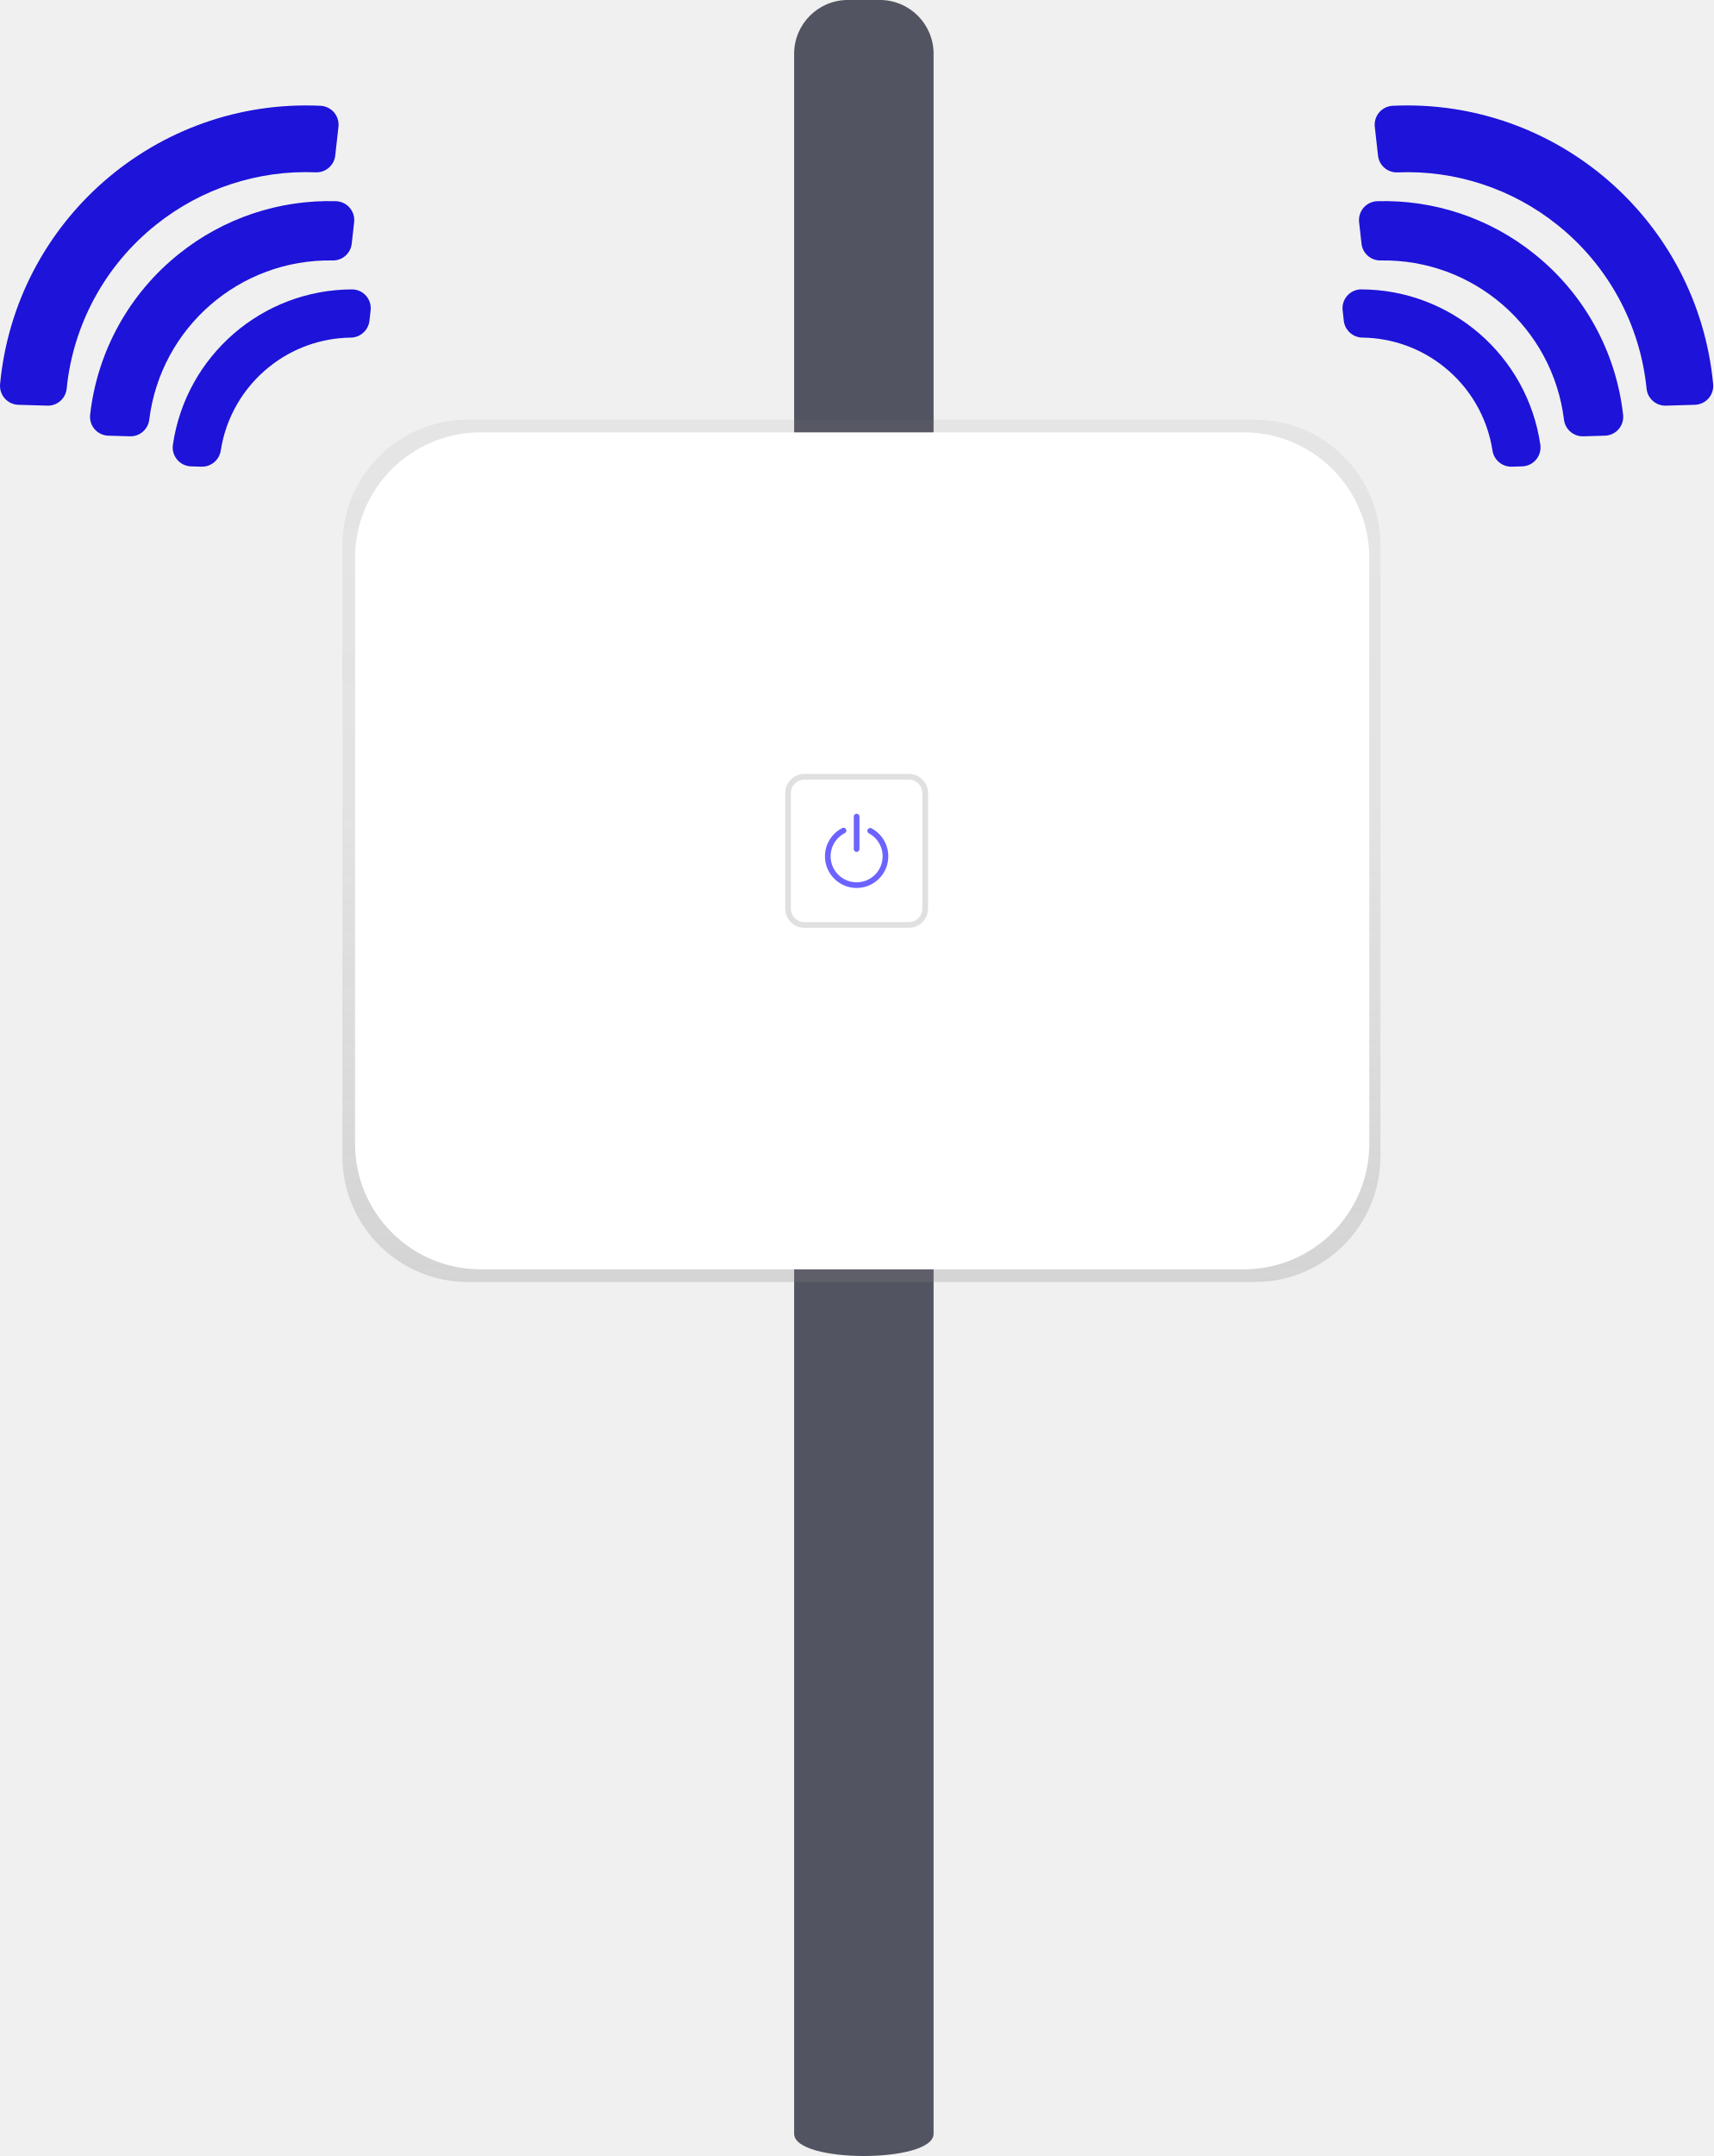
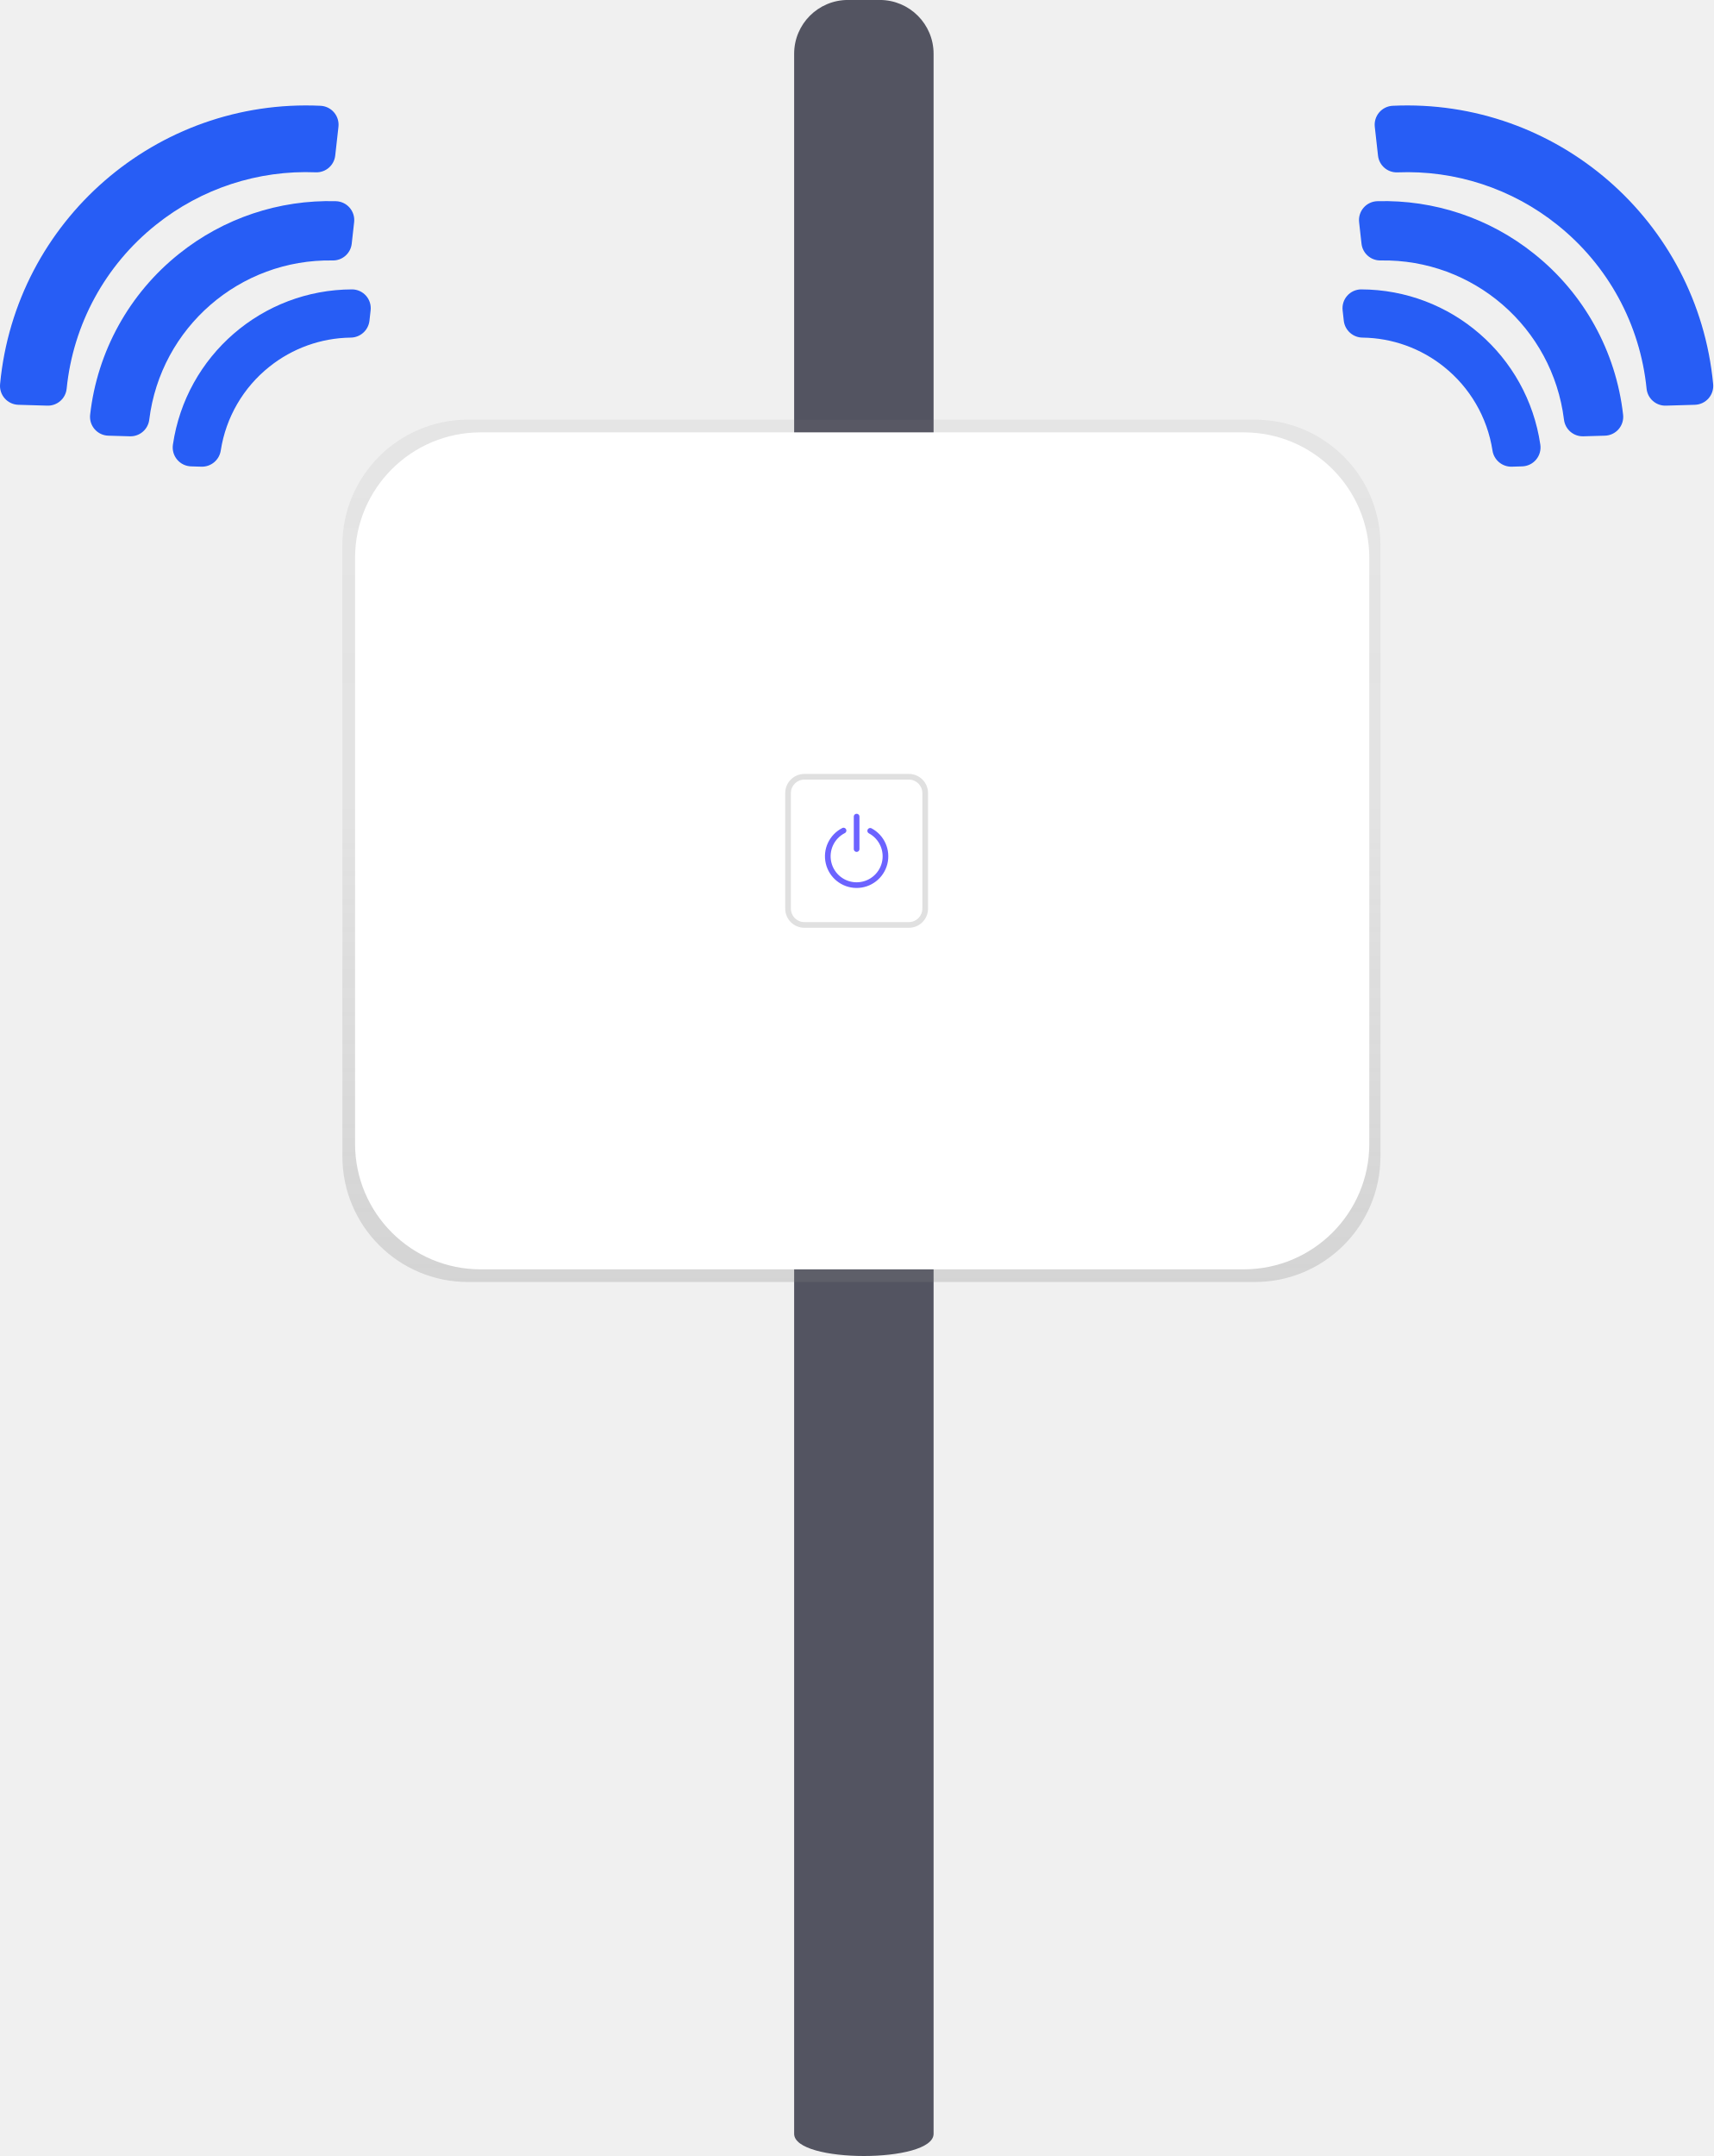
<svg xmlns="http://www.w3.org/2000/svg" width="605.25" height="761.48" viewBox="0 0 605.25 761.48" role="img" artist="Katerina Limpitsouni" source="https://undraw.co/">
  <defs>
-     <linearGradient id="c07350d9-0c50-4d35-b63a-3c71f5ac29f1-5412" x1="304.32" y1="452.8" x2="304.32" y2="148.23" gradientUnits="userSpaceOnUse">
+     <linearGradient id="c07350d9-0c50-4d35-b63a-3c71f5ac29f1-1168" x1="304.32" y1="452.8" x2="304.32" y2="148.23" gradientUnits="userSpaceOnUse">
      <stop offset="0" stop-color="gray" stop-opacity="0.25" />
      <stop offset="0.54" stop-color="gray" stop-opacity="0.12" />
      <stop offset="1" stop-color="gray" stop-opacity="0.1" />
    </linearGradient>
  </defs>
-   <path d="M847.51,148.64a84.83,84.83,0,0,1,31.57,57.89,6.66,6.66,0,0,0,6.82,6l10.24-.3a6.68,6.68,0,0,0,6.46-7.31,108.65,108.65,0,0,0-113.2-98.3,6.69,6.69,0,0,0-6.34,7.42l1.14,10.18a6.65,6.65,0,0,0,6.85,5.92A84.79,84.79,0,0,1,847.51,148.64Z" transform="translate(-297.37 -69.26)" fill="#1d13d9" />
-   <path d="M839.34,158.88a84.78,84.78,0,0,0-55.4-18.56,6.67,6.67,0,0,0-6.42,7.42l.85,7.59a6.66,6.66,0,0,0,6.74,5.92,64.15,64.15,0,0,1,64.79,56.22,6.68,6.68,0,0,0,6.81,5.89l7.63-.22a6.66,6.66,0,0,0,6.45-7.37A84.82,84.82,0,0,0,839.34,158.88Z" transform="translate(-297.37 -69.26)" fill="#1d13d9" />
-   <path d="M807.48,198.8a47,47,0,0,1,17.15,29.52,6.73,6.73,0,0,0,6.81,5.77l3.69-.11a6.69,6.69,0,0,0,6.41-7.69,64.15,64.15,0,0,0-63.32-54.82,6.64,6.64,0,0,0-6.52,7.42l.41,3.68a6.73,6.73,0,0,0,6.67,5.93A46.94,46.94,0,0,1,807.48,198.8Z" transform="translate(-297.37 -69.26)" fill="#1d13d9" />
-   <path d="M352.49,148.64a84.83,84.83,0,0,0-31.57,57.89,6.66,6.66,0,0,1-6.82,6l-10.24-.3a6.68,6.68,0,0,1-6.46-7.31,108.65,108.65,0,0,1,113.2-98.3,6.69,6.69,0,0,1,6.34,7.42L415.8,124.2a6.65,6.65,0,0,1-6.85,5.92A84.79,84.79,0,0,0,352.49,148.64Z" transform="translate(-297.37 -69.26)" fill="#1d13d9" />
-   <path d="M360.66,158.88a84.78,84.78,0,0,1,55.4-18.56,6.67,6.67,0,0,1,6.42,7.42l-.85,7.59a6.66,6.66,0,0,1-6.74,5.92,64.15,64.15,0,0,0-64.79,56.22,6.68,6.68,0,0,1-6.81,5.89l-7.63-.22a6.66,6.66,0,0,1-6.45-7.37A84.82,84.82,0,0,1,360.66,158.88Z" transform="translate(-297.37 -69.26)" fill="#1d13d9" />
-   <path d="M392.52,198.8a47,47,0,0,0-17.15,29.52,6.73,6.73,0,0,1-6.81,5.77l-3.69-.11a6.69,6.69,0,0,1-6.41-7.69,64.15,64.15,0,0,1,63.32-54.82,6.64,6.64,0,0,1,6.52,7.42l-.41,3.68a6.73,6.73,0,0,1-6.67,5.93A46.94,46.94,0,0,0,392.52,198.8Z" transform="translate(-297.37 -69.26)" fill="#1d13d9" />
+   <path d="M847.51,148.64a84.83,84.83,0,0,1,31.57,57.89,6.66,6.66,0,0,0,6.82,6l10.24-.3a6.68,6.68,0,0,0,6.46-7.31,108.65,108.65,0,0,0-113.2-98.3,6.69,6.69,0,0,0-6.34,7.42l1.14,10.18a6.65,6.65,0,0,0,6.85,5.92A84.79,84.79,0,0,1,847.51,148.64Z" transform="translate(-297.37 -69.26)" fill="#275df5" />
+   <path d="M839.34,158.88a84.78,84.78,0,0,0-55.4-18.56,6.67,6.67,0,0,0-6.42,7.42l.85,7.59a6.66,6.66,0,0,0,6.74,5.92,64.15,64.15,0,0,1,64.79,56.22,6.68,6.68,0,0,0,6.81,5.89l7.63-.22a6.66,6.66,0,0,0,6.45-7.37A84.82,84.82,0,0,0,839.34,158.88Z" transform="translate(-297.37 -69.26)" fill="#275df5" />
+   <path d="M807.48,198.8a47,47,0,0,1,17.15,29.52,6.73,6.73,0,0,0,6.81,5.77l3.69-.11a6.69,6.69,0,0,0,6.41-7.69,64.15,64.15,0,0,0-63.32-54.82,6.64,6.64,0,0,0-6.52,7.42l.41,3.68a6.73,6.73,0,0,0,6.67,5.93A46.94,46.94,0,0,1,807.48,198.8Z" transform="translate(-297.37 -69.26)" fill="#275df5" />
+   <path d="M352.49,148.64a84.83,84.83,0,0,0-31.57,57.89,6.66,6.66,0,0,1-6.82,6l-10.24-.3a6.68,6.68,0,0,1-6.46-7.31,108.65,108.65,0,0,1,113.2-98.3,6.69,6.69,0,0,1,6.34,7.42L415.8,124.2a6.65,6.65,0,0,1-6.85,5.92A84.79,84.79,0,0,0,352.49,148.64Z" transform="translate(-297.37 -69.26)" fill="#275df5" />
+   <path d="M360.66,158.88a84.78,84.78,0,0,1,55.4-18.56,6.67,6.67,0,0,1,6.42,7.42l-.85,7.59a6.66,6.66,0,0,1-6.74,5.92,64.15,64.15,0,0,0-64.79,56.22,6.68,6.68,0,0,1-6.81,5.89l-7.63-.22a6.66,6.66,0,0,1-6.45-7.37A84.82,84.82,0,0,1,360.66,158.88Z" transform="translate(-297.37 -69.26)" fill="#275df5" />
+   <path d="M392.52,198.8a47,47,0,0,0-17.15,29.52,6.73,6.73,0,0,1-6.81,5.77l-3.69-.11a6.69,6.69,0,0,1-6.41-7.69,64.15,64.15,0,0,1,63.32-54.82,6.64,6.64,0,0,1,6.52,7.42l-.41,3.68a6.73,6.73,0,0,1-6.67,5.93A46.94,46.94,0,0,0,392.52,198.8Z" transform="translate(-297.37 -69.26)" fill="#275df5" />
  <path d="M577.93,822.91V88.25a19,19,0,0,1,19-19h11.26a19,19,0,0,1,19,19V822.91C627.17,833.35,577.93,833.35,577.93,822.91Z" transform="translate(-297.37 -69.26)" fill="#535461" />
-   <rect x="120.96" y="148.23" width="366.73" height="304.56" rx="44.36" ry="44.36" fill="url(#c07350d9-0c50-4d35-b63a-3c71f5ac29f1-5412)" />
+   <rect x="120.96" y="148.23" width="366.73" height="304.56" rx="44.36" ry="44.36" fill="url(#c07350d9-0c50-4d35-b63a-3c71f5ac29f1-1168)" />
  <rect x="125.44" y="152.71" width="358.31" height="295.61" rx="44.36" ry="44.36" fill="#fff" />
  <path d="M618.47,344.61a4.76,4.76,0,0,1,4.75,4.75v40.83a4.76,4.76,0,0,1-4.75,4.75H581.53a4.76,4.76,0,0,1-4.75-4.75V349.36a4.76,4.76,0,0,1,4.75-4.75h36.95m0-2H581.53a6.75,6.75,0,0,0-6.75,6.75v40.83a6.75,6.75,0,0,0,6.75,6.75h36.95a6.75,6.75,0,0,0,6.75-6.75V349.36a6.75,6.75,0,0,0-6.75-6.75Z" transform="translate(-297.37 -69.26)" fill="#e0e0e0" />
  <line x1="302.63" y1="288.42" x2="302.63" y2="299.88" fill="none" stroke="#6c63ff" stroke-linecap="round" stroke-miterlimit="10" stroke-width="2" />
  <path d="M604.8,362.7a10.19,10.19,0,1,1-9.42-.09" transform="translate(-297.37 -69.26)" fill="none" stroke="#6c63ff" stroke-linecap="round" stroke-miterlimit="10" stroke-width="2" />
</svg>
